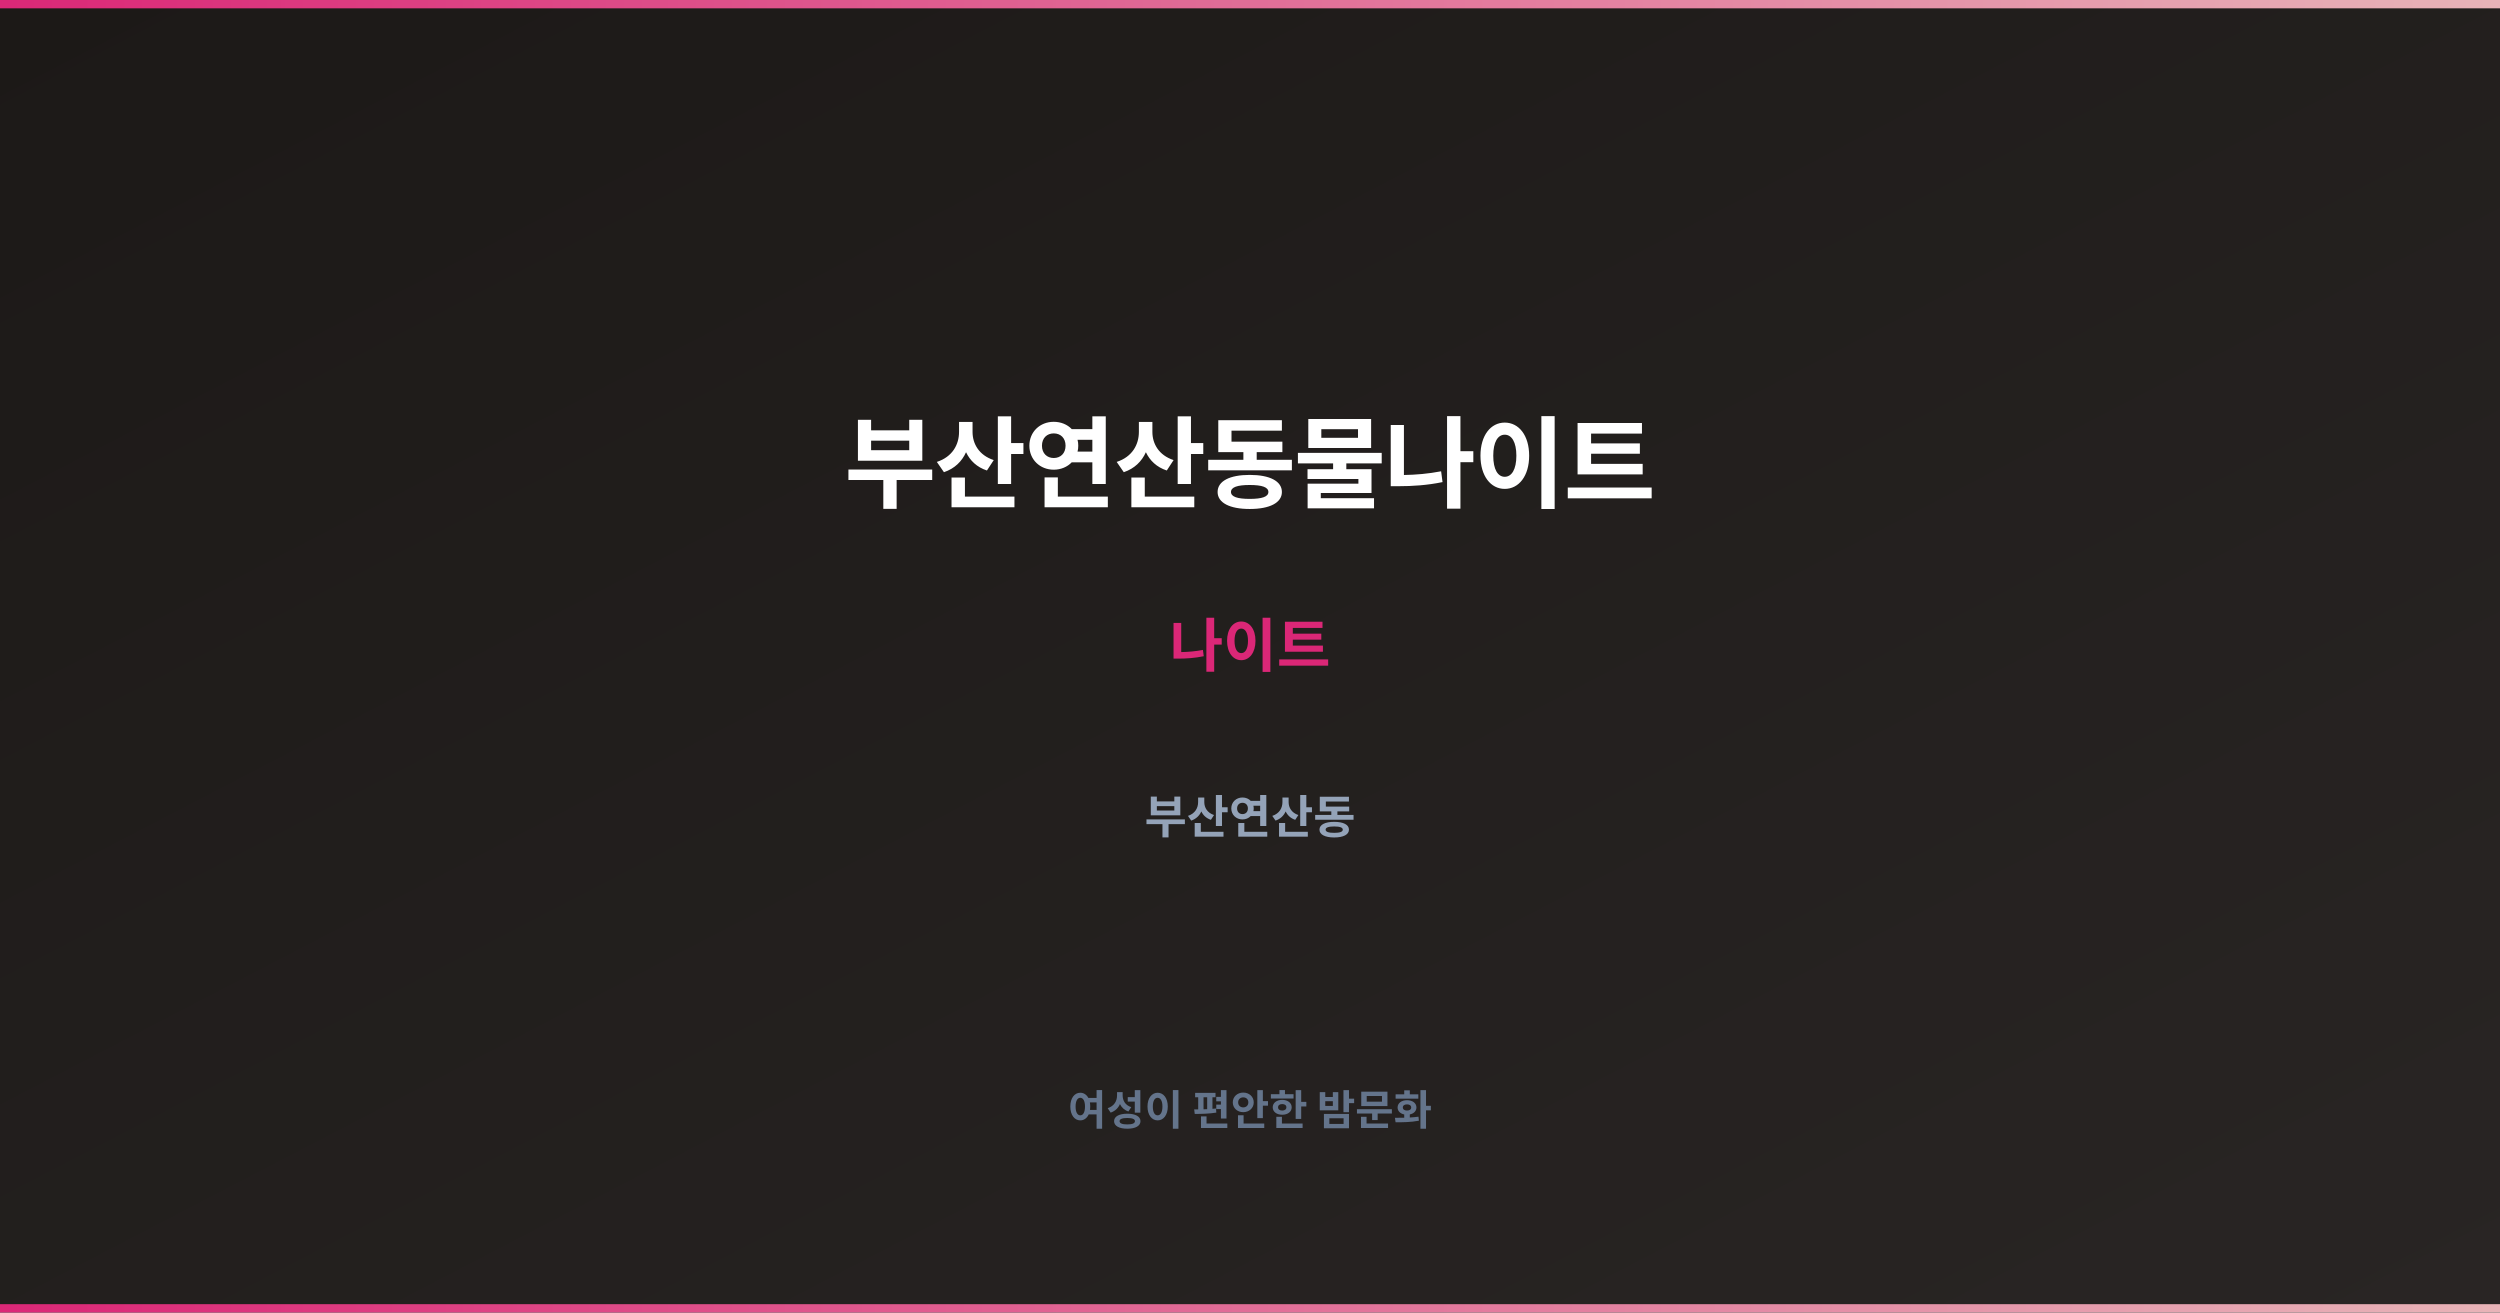
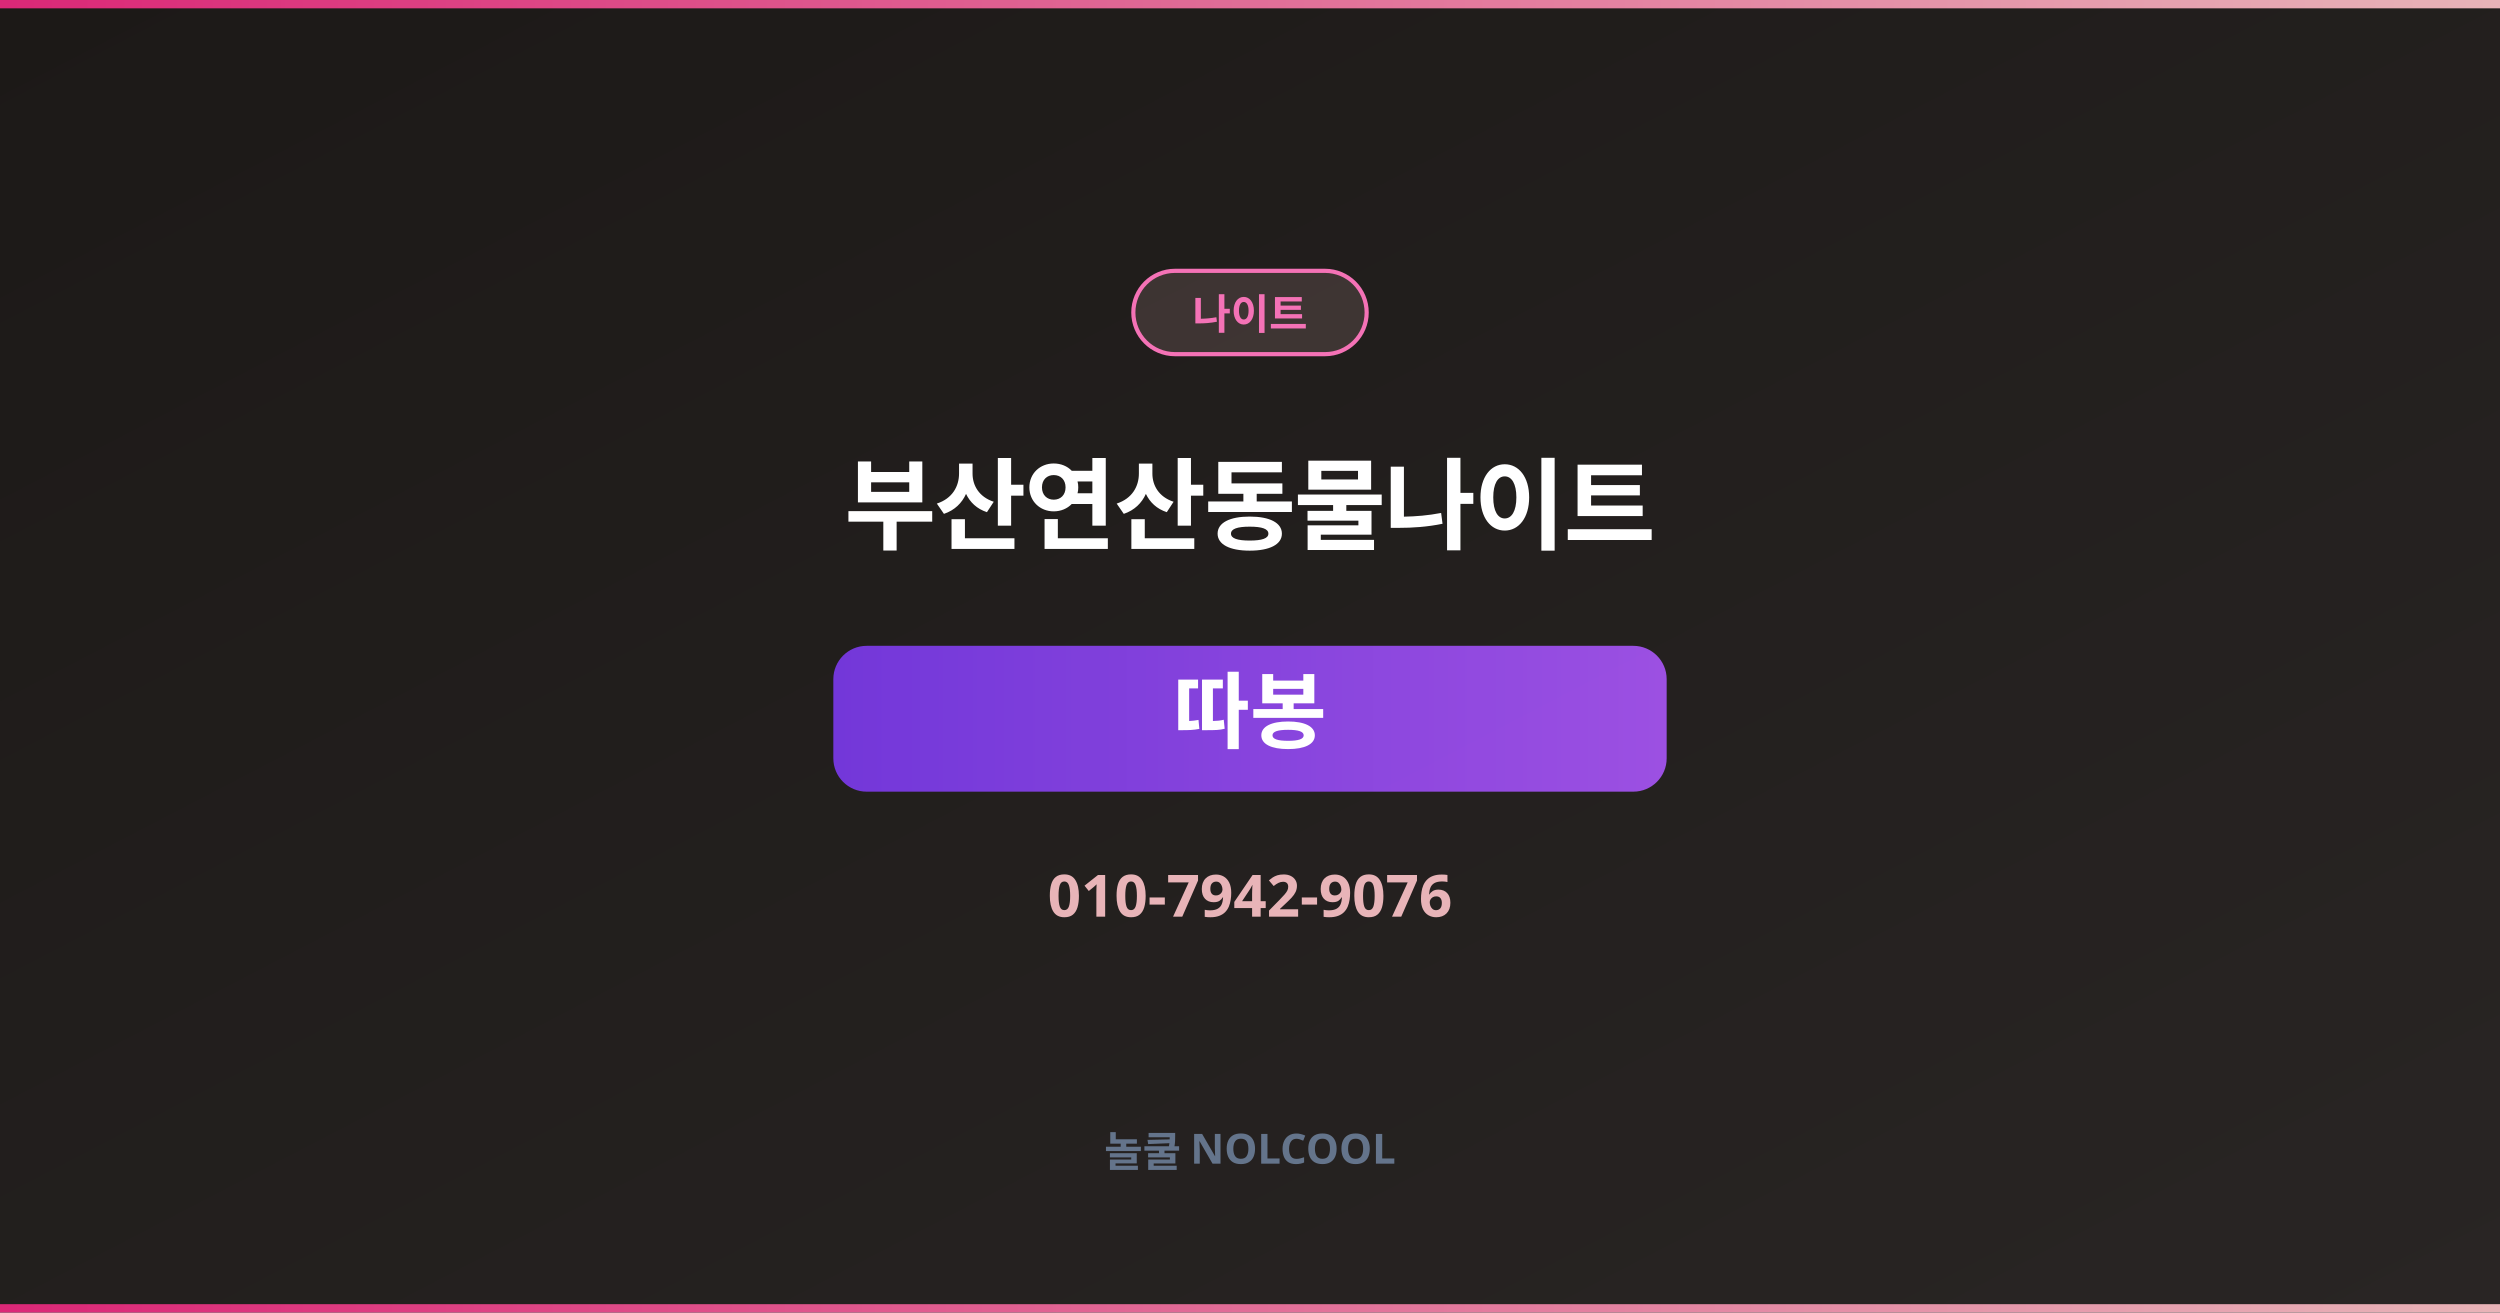
<svg xmlns="http://www.w3.org/2000/svg" width="1200" height="630" viewBox="0 0 1200 630">
  <defs>
    <linearGradient id="bg" x1="0%" y1="0%" x2="100%" y2="100%">
      <stop offset="0%" style="stop-color:#1C1917" />
      <stop offset="100%" style="stop-color:#292524" />
    </linearGradient>
    <linearGradient id="accent" x1="0%" y1="0%" x2="100%" y2="0%">
      <stop offset="0%" style="stop-color:#DB2777" />
      <stop offset="100%" style="stop-color:#E8B4B8" />
    </linearGradient>
+     <linearGradient id="nick-bg" x1="0%" y1="0%" x2="100%" y2="0%">
+       <stop offset="0%" style="stop-color:#7C3AED" />
+       <stop offset="100%" style="stop-color:#A855F7" />
+     </linearGradient>
  </defs>
  <rect width="1200" height="630" fill="url(#bg)" />
  <rect x="0" y="0" width="1200" height="4" fill="url(#accent)" />
  <rect x="0" y="626" width="1200" height="4" fill="url(#accent)" />
-   <text x="600" y="240" text-anchor="middle" font-family="sans-serif" font-size="48" font-weight="900" fill="white" letter-spacing="-1">부산연산동물나이트</text>
-   <text x="600" y="320" text-anchor="middle" font-family="sans-serif" font-size="28" fill="#DB2777" font-weight="700">나이트</text>
-   <text x="600" y="400" text-anchor="middle" font-family="sans-serif" font-size="22" fill="#94a3b8" font-weight="600">부산연산동</text>
-   <text x="600" y="540" text-anchor="middle" font-family="sans-serif" font-size="20" fill="#64748b" font-weight="600">여성이 편안한 밤문화</text>
+   <rect x="544" y="130" width="112" height="40" rx="20" fill="rgba(232,180,184,0.15)" stroke="#F472B6" stroke-width="2" />
+   <text x="600" y="158" text-anchor="middle" font-family="sans-serif" font-size="20" fill="#F472B6" font-weight="800">나이트</text>
+   <text x="600" y="260" text-anchor="middle" font-family="sans-serif" font-size="48" font-weight="900" fill="white" letter-spacing="-1">부산연산동물나이트</text>
+   <rect x="400" y="310" width="400" height="70" rx="16" fill="url(#nick-bg)" opacity="0.9" />
+   <text x="600" y="356" text-anchor="middle" font-family="sans-serif" font-size="40" font-weight="900" fill="white">따봉</text>
+   <text x="600" y="440" text-anchor="middle" font-family="sans-serif" font-size="28" fill="#E8B4B8" font-weight="700">010-7942-9076</text>
+   <text x="600" y="560" text-anchor="middle" font-family="sans-serif" font-size="20" fill="#64748b" font-weight="600">놀쿨 NOLCOOL</text>
</svg>
